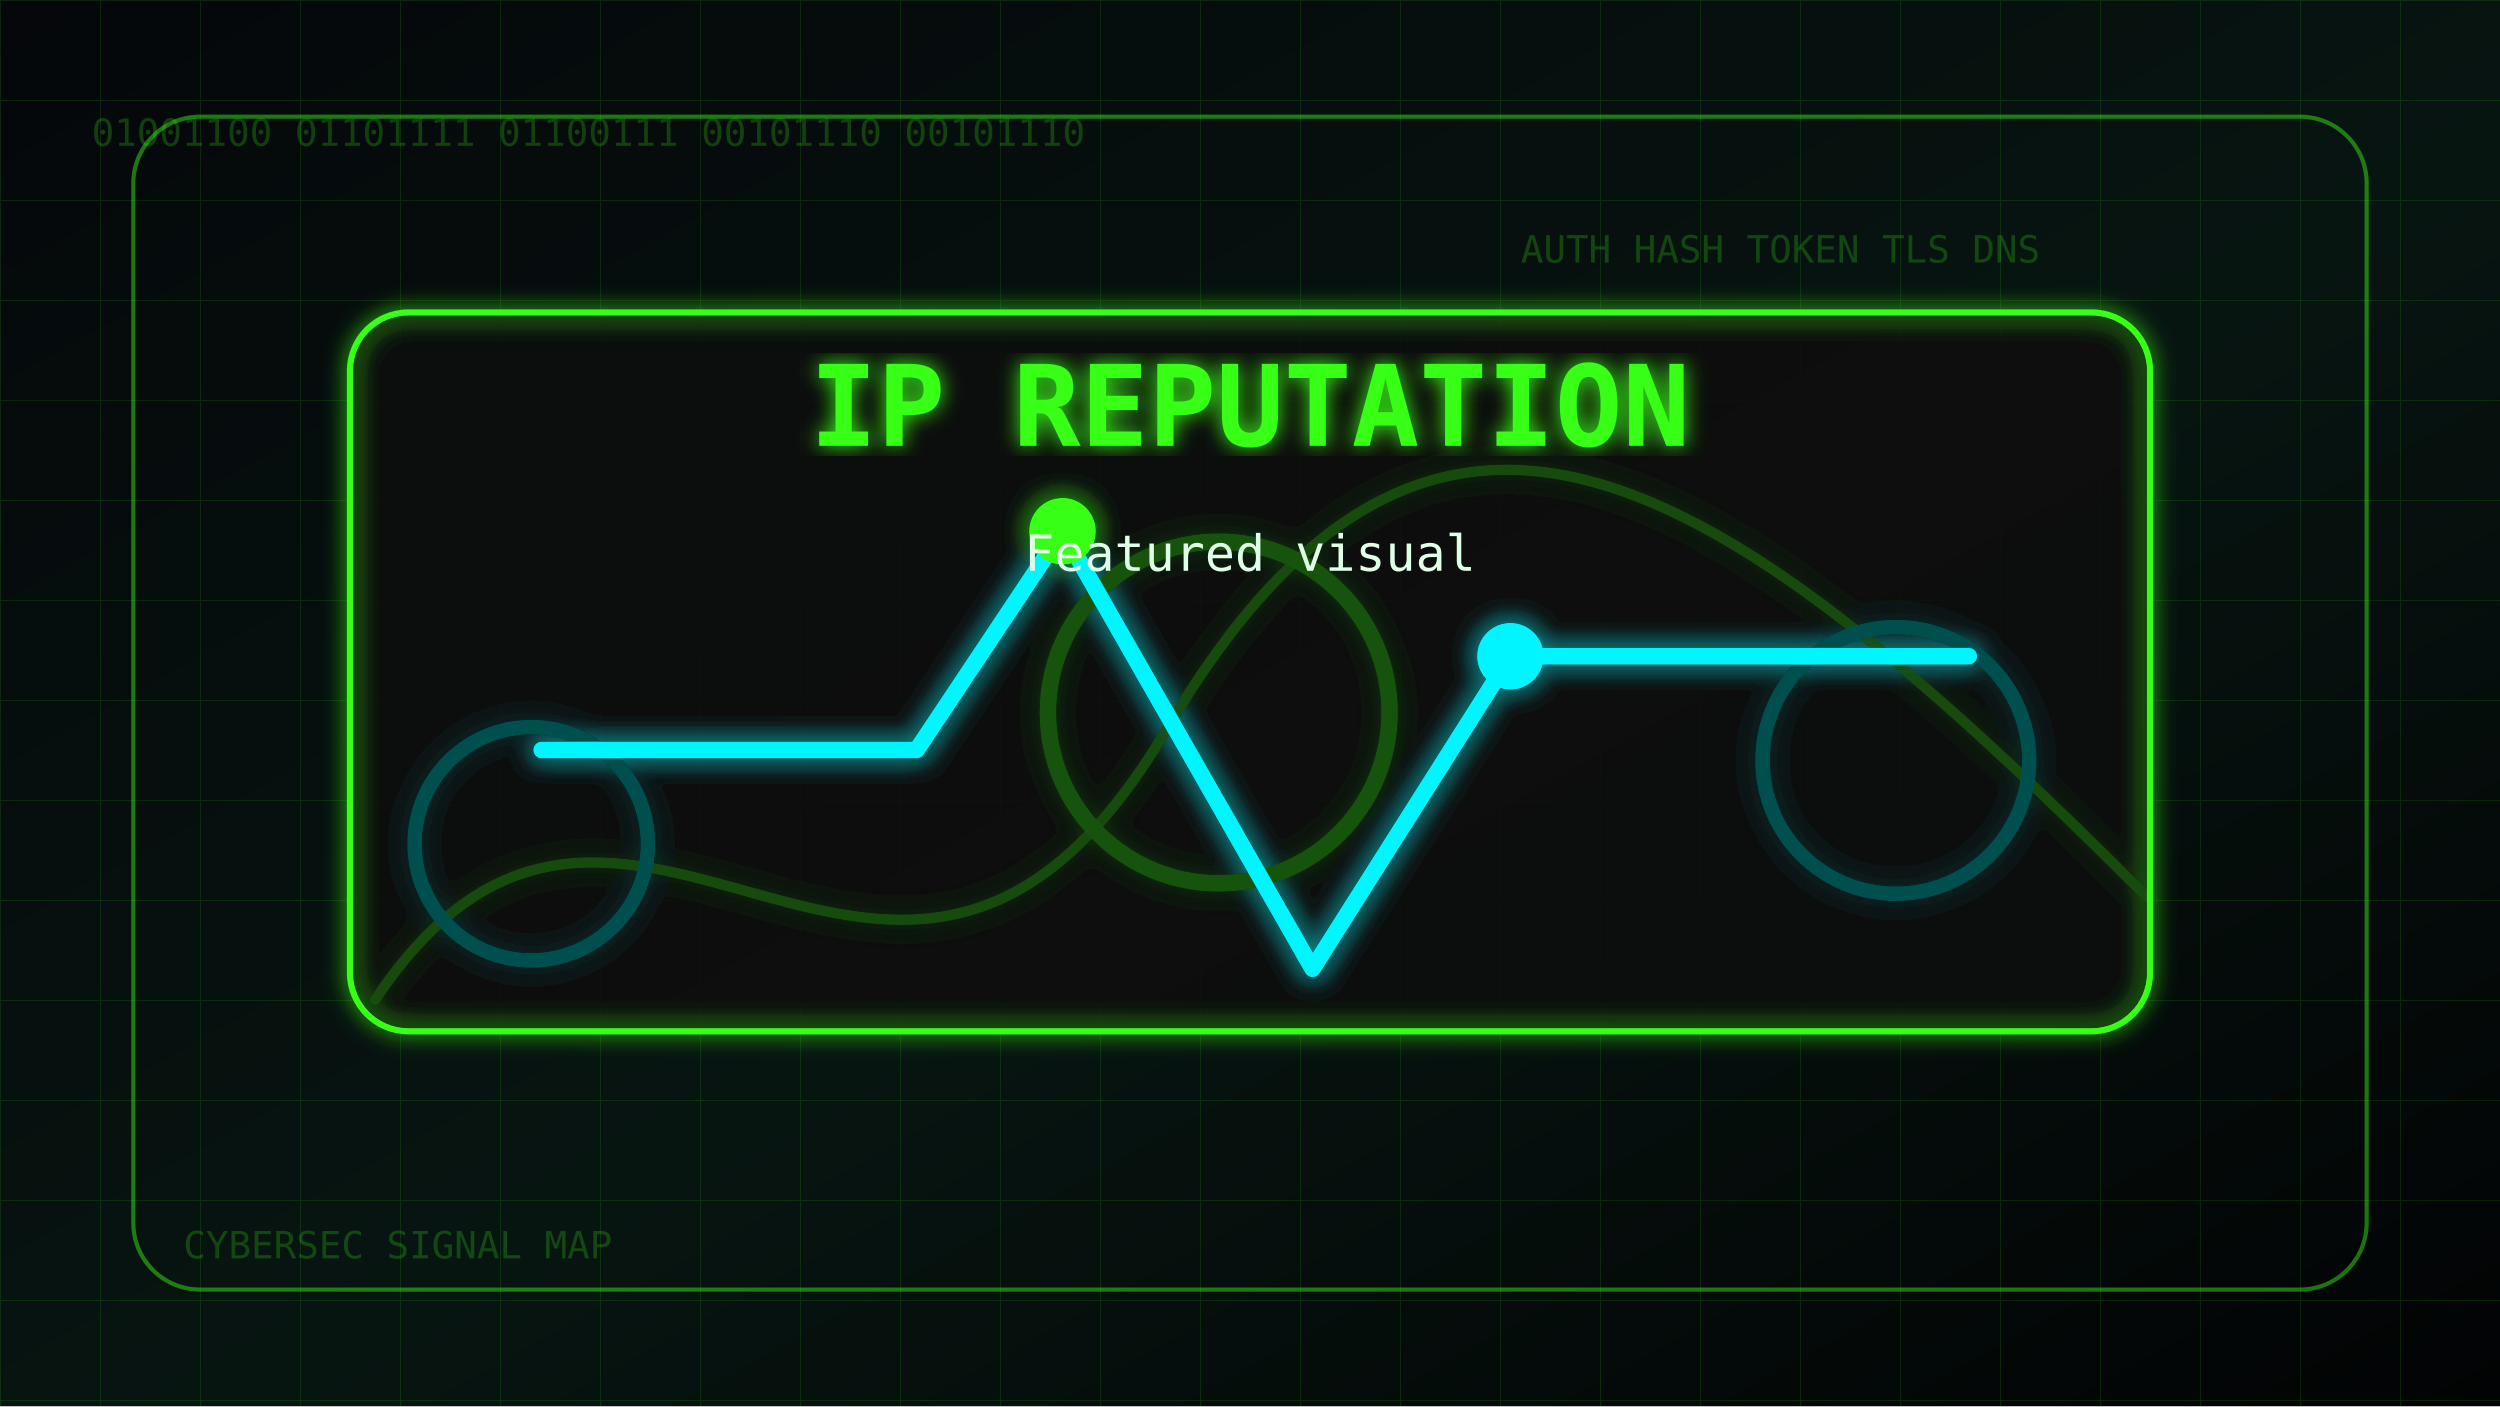
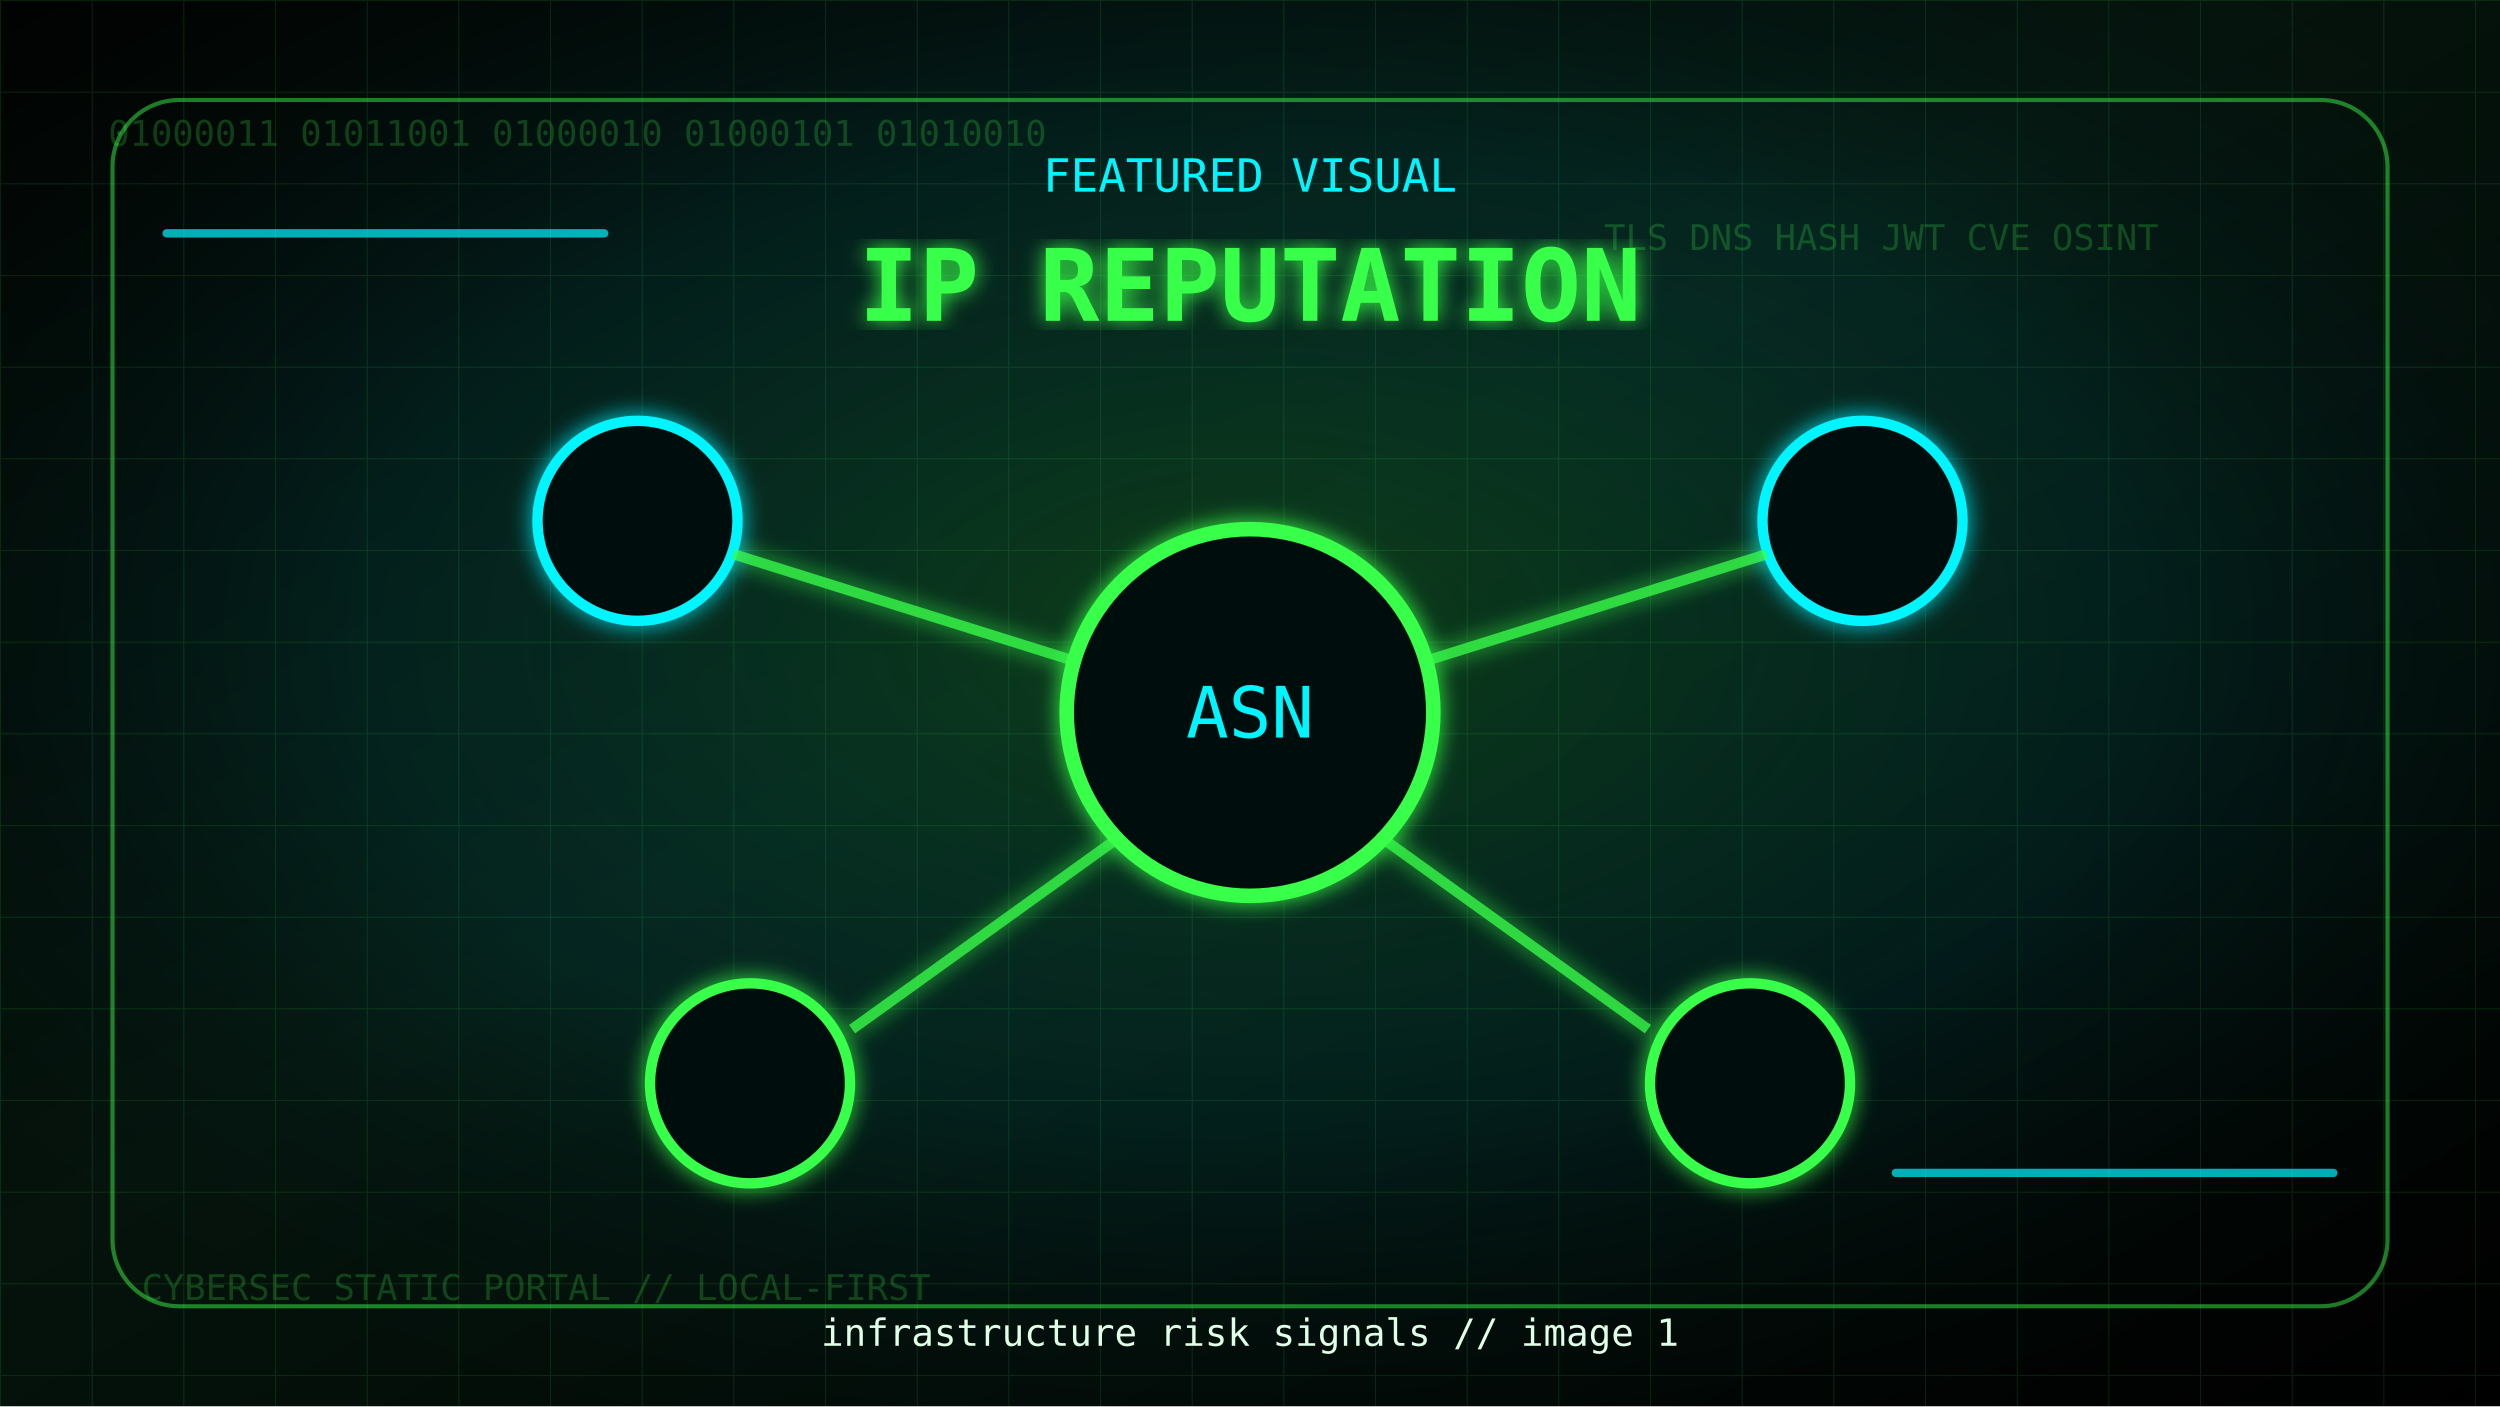
- <svg xmlns="http://www.w3.org/2000/svg" viewBox="0 0 1200 675" role="img" aria-label="IP reputation">
+ <svg xmlns="http://www.w3.org/2000/svg" viewBox="0 0 1200 675" role="img" aria-label="IP REPUTATION FEATURED VISUAL">
  <defs>
    <linearGradient id="bg" x1="0" y1="0" x2="1" y2="1">
-       <stop offset="0" stop-color="#05070a" />
-       <stop offset="0.55" stop-color="#071511" />
-       <stop offset="1" stop-color="#020304" />
+       <stop offset="0" stop-color="#010302" />
+       <stop offset="0.45" stop-color="#05130c" />
+       <stop offset="1" stop-color="#000" />
    </linearGradient>
+     <radialGradient id="pulse" cx="50%" cy="45%" r="65%">
+       <stop offset="0" stop-color="#39ff4a" stop-opacity="0.18" />
+       <stop offset="0.55" stop-color="#00f5ff" stop-opacity="0.08" />
+       <stop offset="1" stop-color="#000" stop-opacity="0" />
+     </radialGradient>
    <filter id="glow">
      <feGaussianBlur stdDeviation="5" result="blur" />
      <feMerge>
        <feMergeNode in="blur" />
        <feMergeNode in="SourceGraphic" />
      </feMerge>
    </filter>
-     <pattern id="grid" width="48" height="48" patternUnits="userSpaceOnUse">
-       <path d="M48 0H0v48" fill="none" stroke="#39ff14" stroke-opacity="0.12" />
+     <pattern id="grid" width="44" height="44" patternUnits="userSpaceOnUse">
+       <path d="M44 0H0v44" fill="none" stroke="#39ff4a" stroke-opacity="0.12" />
    </pattern>
  </defs>
  <rect width="1200" height="675" fill="url(#bg)" />
  <rect width="1200" height="675" fill="url(#grid)" />
-   <g opacity="0.22" font-family="monospace" font-size="18" fill="#39ff14">
-     <text x="44" y="70">01001100 01101111 01100111 00101110 00101110</text>
-     <text x="730" y="126">AUTH HASH TOKEN TLS DNS</text>
-     <text x="88" y="604">CYBERSEC SIGNAL MAP</text>
+   <rect width="1200" height="675" fill="url(#pulse)" />
+   <g opacity="0.22" font-family="JetBrains Mono, monospace" font-size="17" fill="#39ff4a">
+     <text x="52" y="70">01000011 01011001 01000010 01000101 01010010</text>
+     <text x="770" y="120">TLS DNS HASH JWT CVE OSINT</text>
+     <text x="68" y="624">CYBERSEC STATIC PORTAL // LOCAL-FIRST</text>
  </g>
  <g filter="url(#glow)">
-     <path d="M180 480 C300 300 430 570 560 350 S830 230 1030 430" fill="none" stroke="#39ff14" stroke-width="5" stroke-linecap="round" opacity="0.9" />
-     <circle cx="255" cy="405" r="56" fill="none" stroke="#00f5ff" stroke-width="7" />
-     <circle cx="585" cy="342" r="82" fill="none" stroke="#39ff14" stroke-width="8" />
-     <circle cx="910" cy="365" r="64" fill="none" stroke="#00f5ff" stroke-width="7" />
-     <rect x="168" y="150" width="864" height="345" rx="28" fill="#07100d" fill-opacity="0.72" stroke="#39ff14" stroke-width="3" />
-     <path d="M260 360h180l70-105 120 210 95-150h220" fill="none" stroke="#00f5ff" stroke-width="8" stroke-linecap="round" stroke-linejoin="round" />
-     <circle cx="510" cy="255" r="16" fill="#39ff14" />
-     <circle cx="725" cy="315" r="16" fill="#00f5ff" />
+     <circle cx="600" cy="342" r="88" fill="#06100b" stroke="#39ff4a" stroke-width="7" />
+     <circle cx="306" cy="250" r="48" fill="#06100b" stroke="#00f5ff" stroke-width="5" />
+     <circle cx="894" cy="250" r="48" fill="#06100b" stroke="#00f5ff" stroke-width="5" />
+     <circle cx="360" cy="520" r="48" fill="#06100b" stroke="#39ff4a" stroke-width="5" />
+     <circle cx="840" cy="520" r="48" fill="#06100b" stroke="#39ff4a" stroke-width="5" />
+     <path d="M352 266l166 52M848 266l-166 52M409 494l128-92M791 494l-128-92" stroke="#39ff4a" stroke-width="5" opacity=".75" />
+     <text x="600" y="354" text-anchor="middle" font-family="monospace" font-size="34" fill="#00f5ff">ASN</text>
  </g>
-   <text x="600" y="214" text-anchor="middle" font-family="JetBrains Mono, monospace" font-size="54" font-weight="800" fill="#39ff14" filter="url(#glow)">IP REPUTATION</text>
-   <text x="600" y="274" text-anchor="middle" font-family="JetBrains Mono, monospace" font-size="24" fill="#dfffe7">Featured visual</text>
-   <rect x="64" y="56" width="1072" height="563" rx="32" fill="none" stroke="#39ff14" stroke-opacity="0.45" stroke-width="2" />
+   <rect x="54" y="48" width="1092" height="579" rx="32" fill="none" stroke="#39ff4a" stroke-opacity="0.48" stroke-width="2" />
+   <path d="M80 112h210M910 563h210" stroke="#00f5ff" stroke-width="4" stroke-linecap="round" opacity="0.7" />
+   <text x="600" y="92" text-anchor="middle" font-family="JetBrains Mono, monospace" font-size="22" fill="#00f5ff">FEATURED VISUAL</text>
+   <text x="600" y="646" text-anchor="middle" font-family="JetBrains Mono, monospace" font-size="18" fill="#dfffe7">infrastructure risk signals // image 1</text>
+   <text x="600" y="154" text-anchor="middle" font-family="JetBrains Mono, monospace" font-size="48" font-weight="800" fill="#39ff4a" filter="url(#glow)">IP REPUTATION</text>
</svg>
